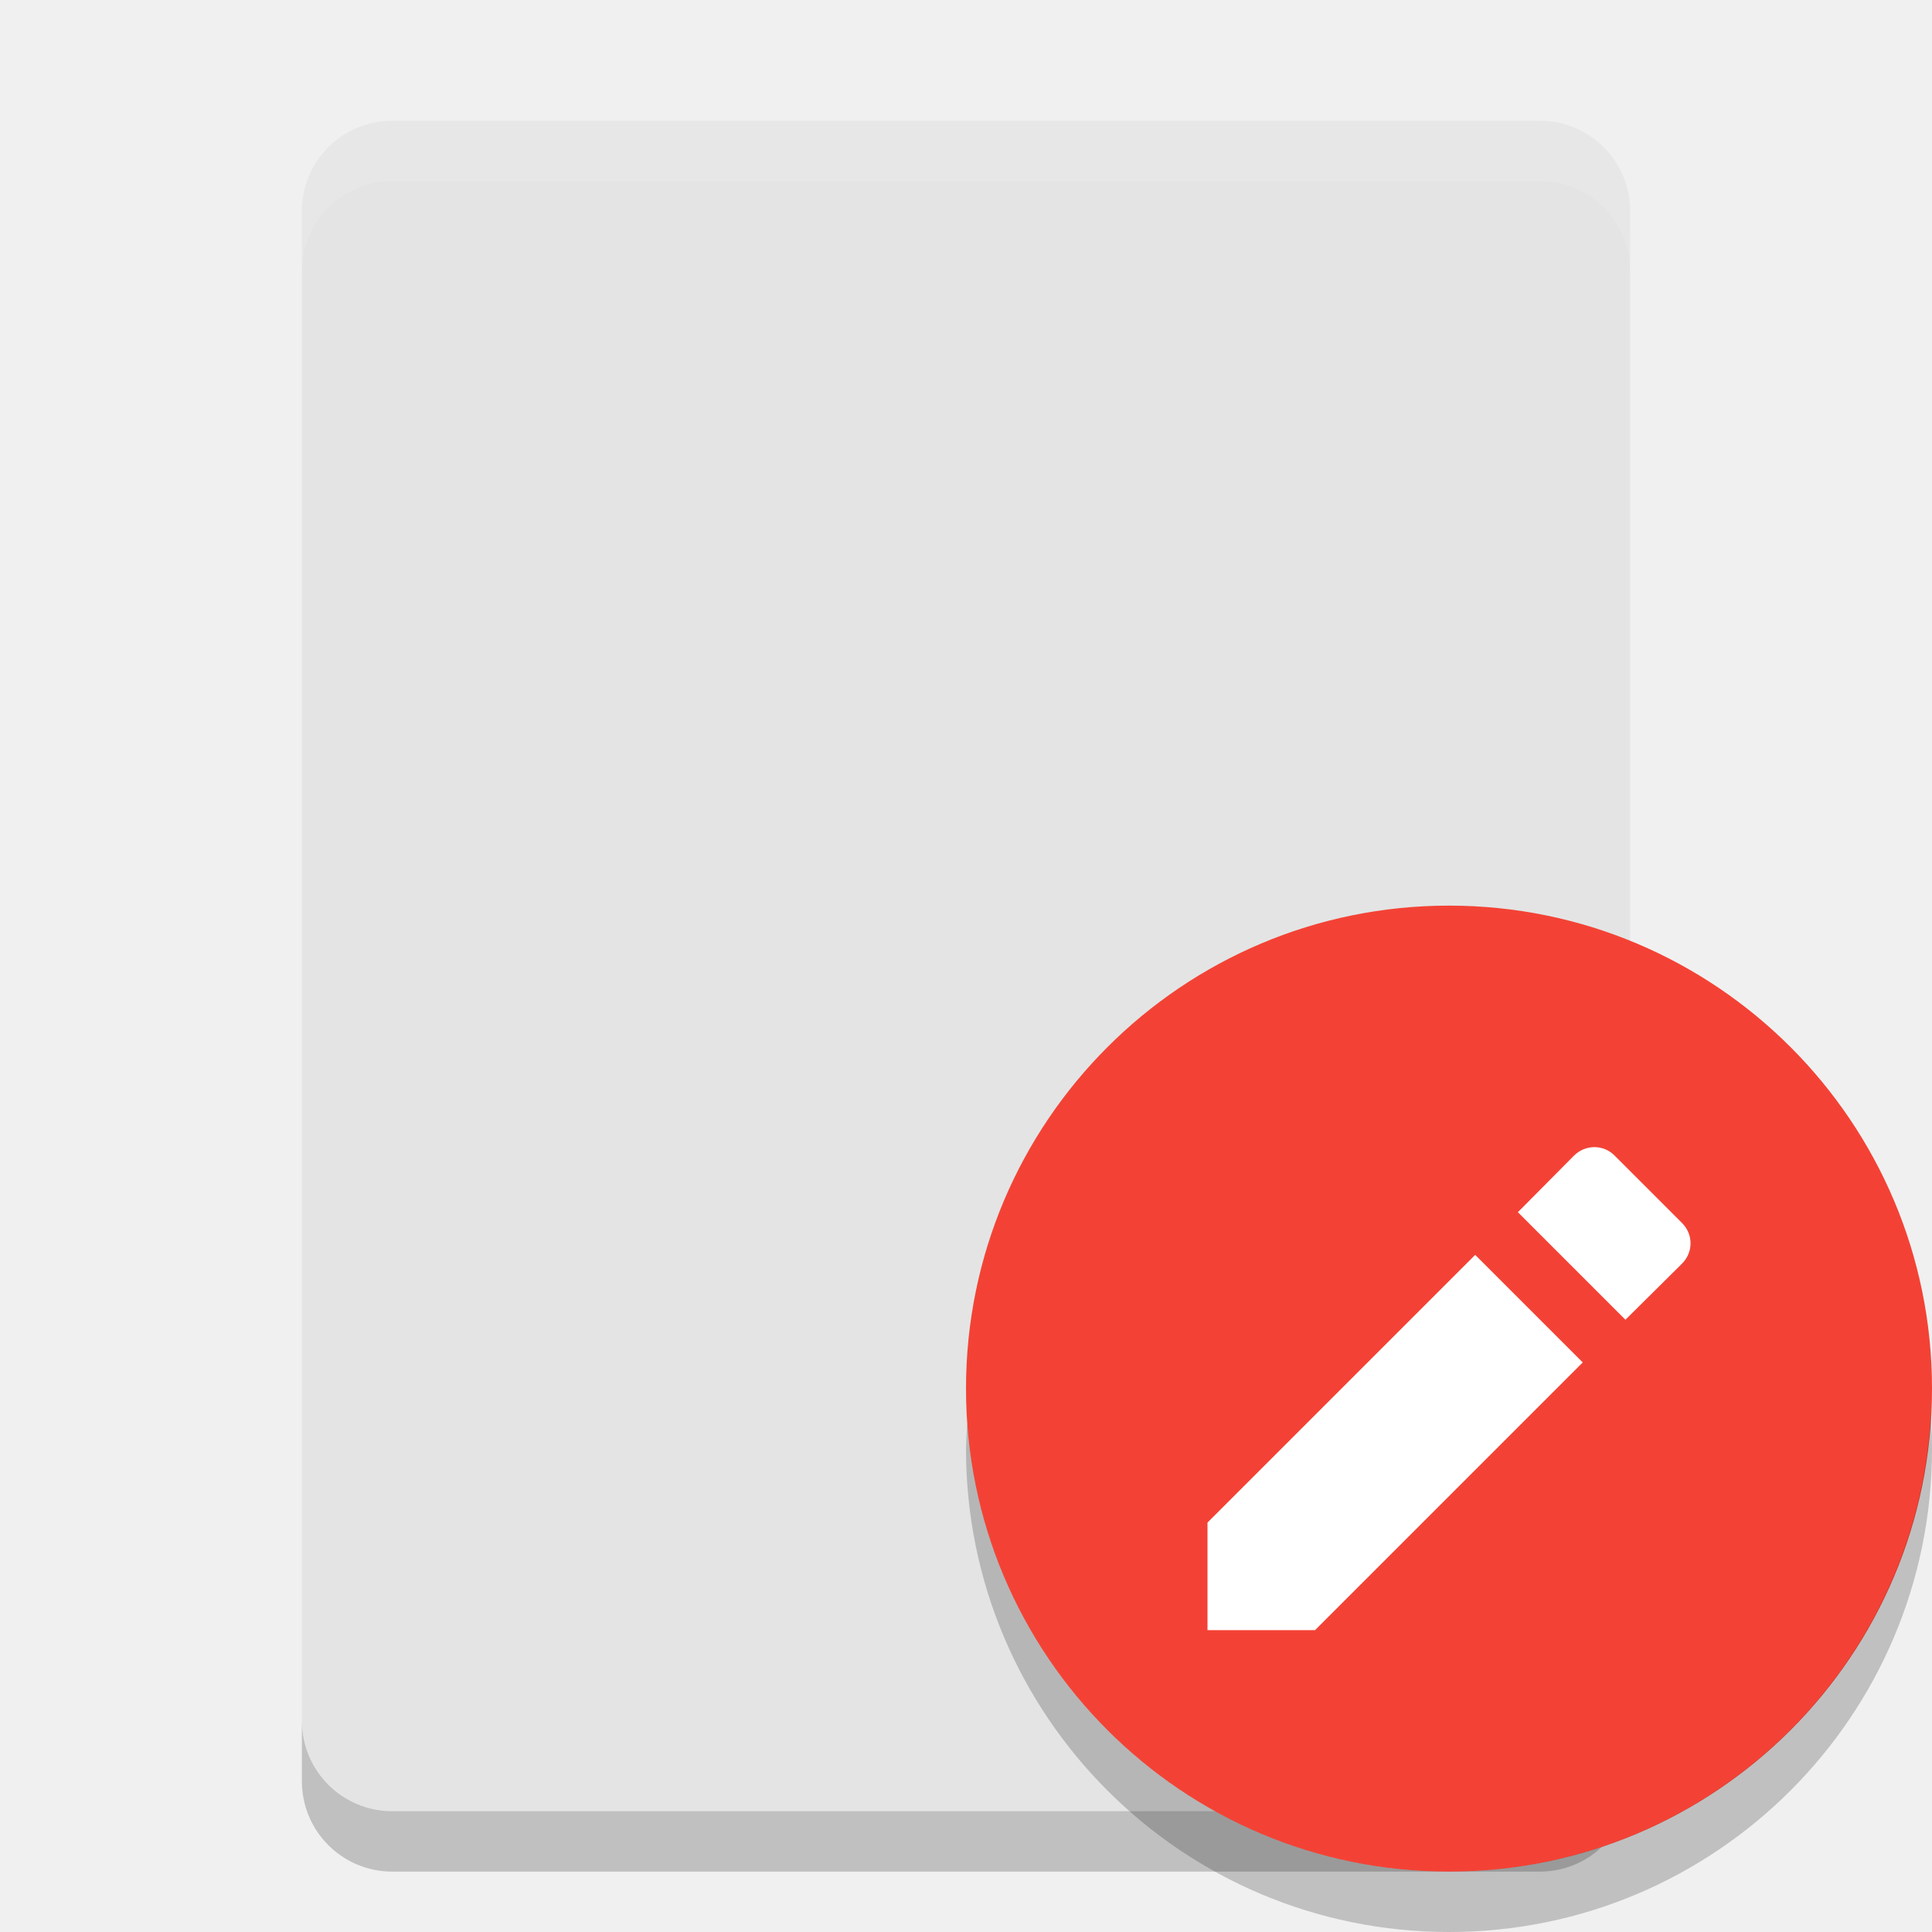
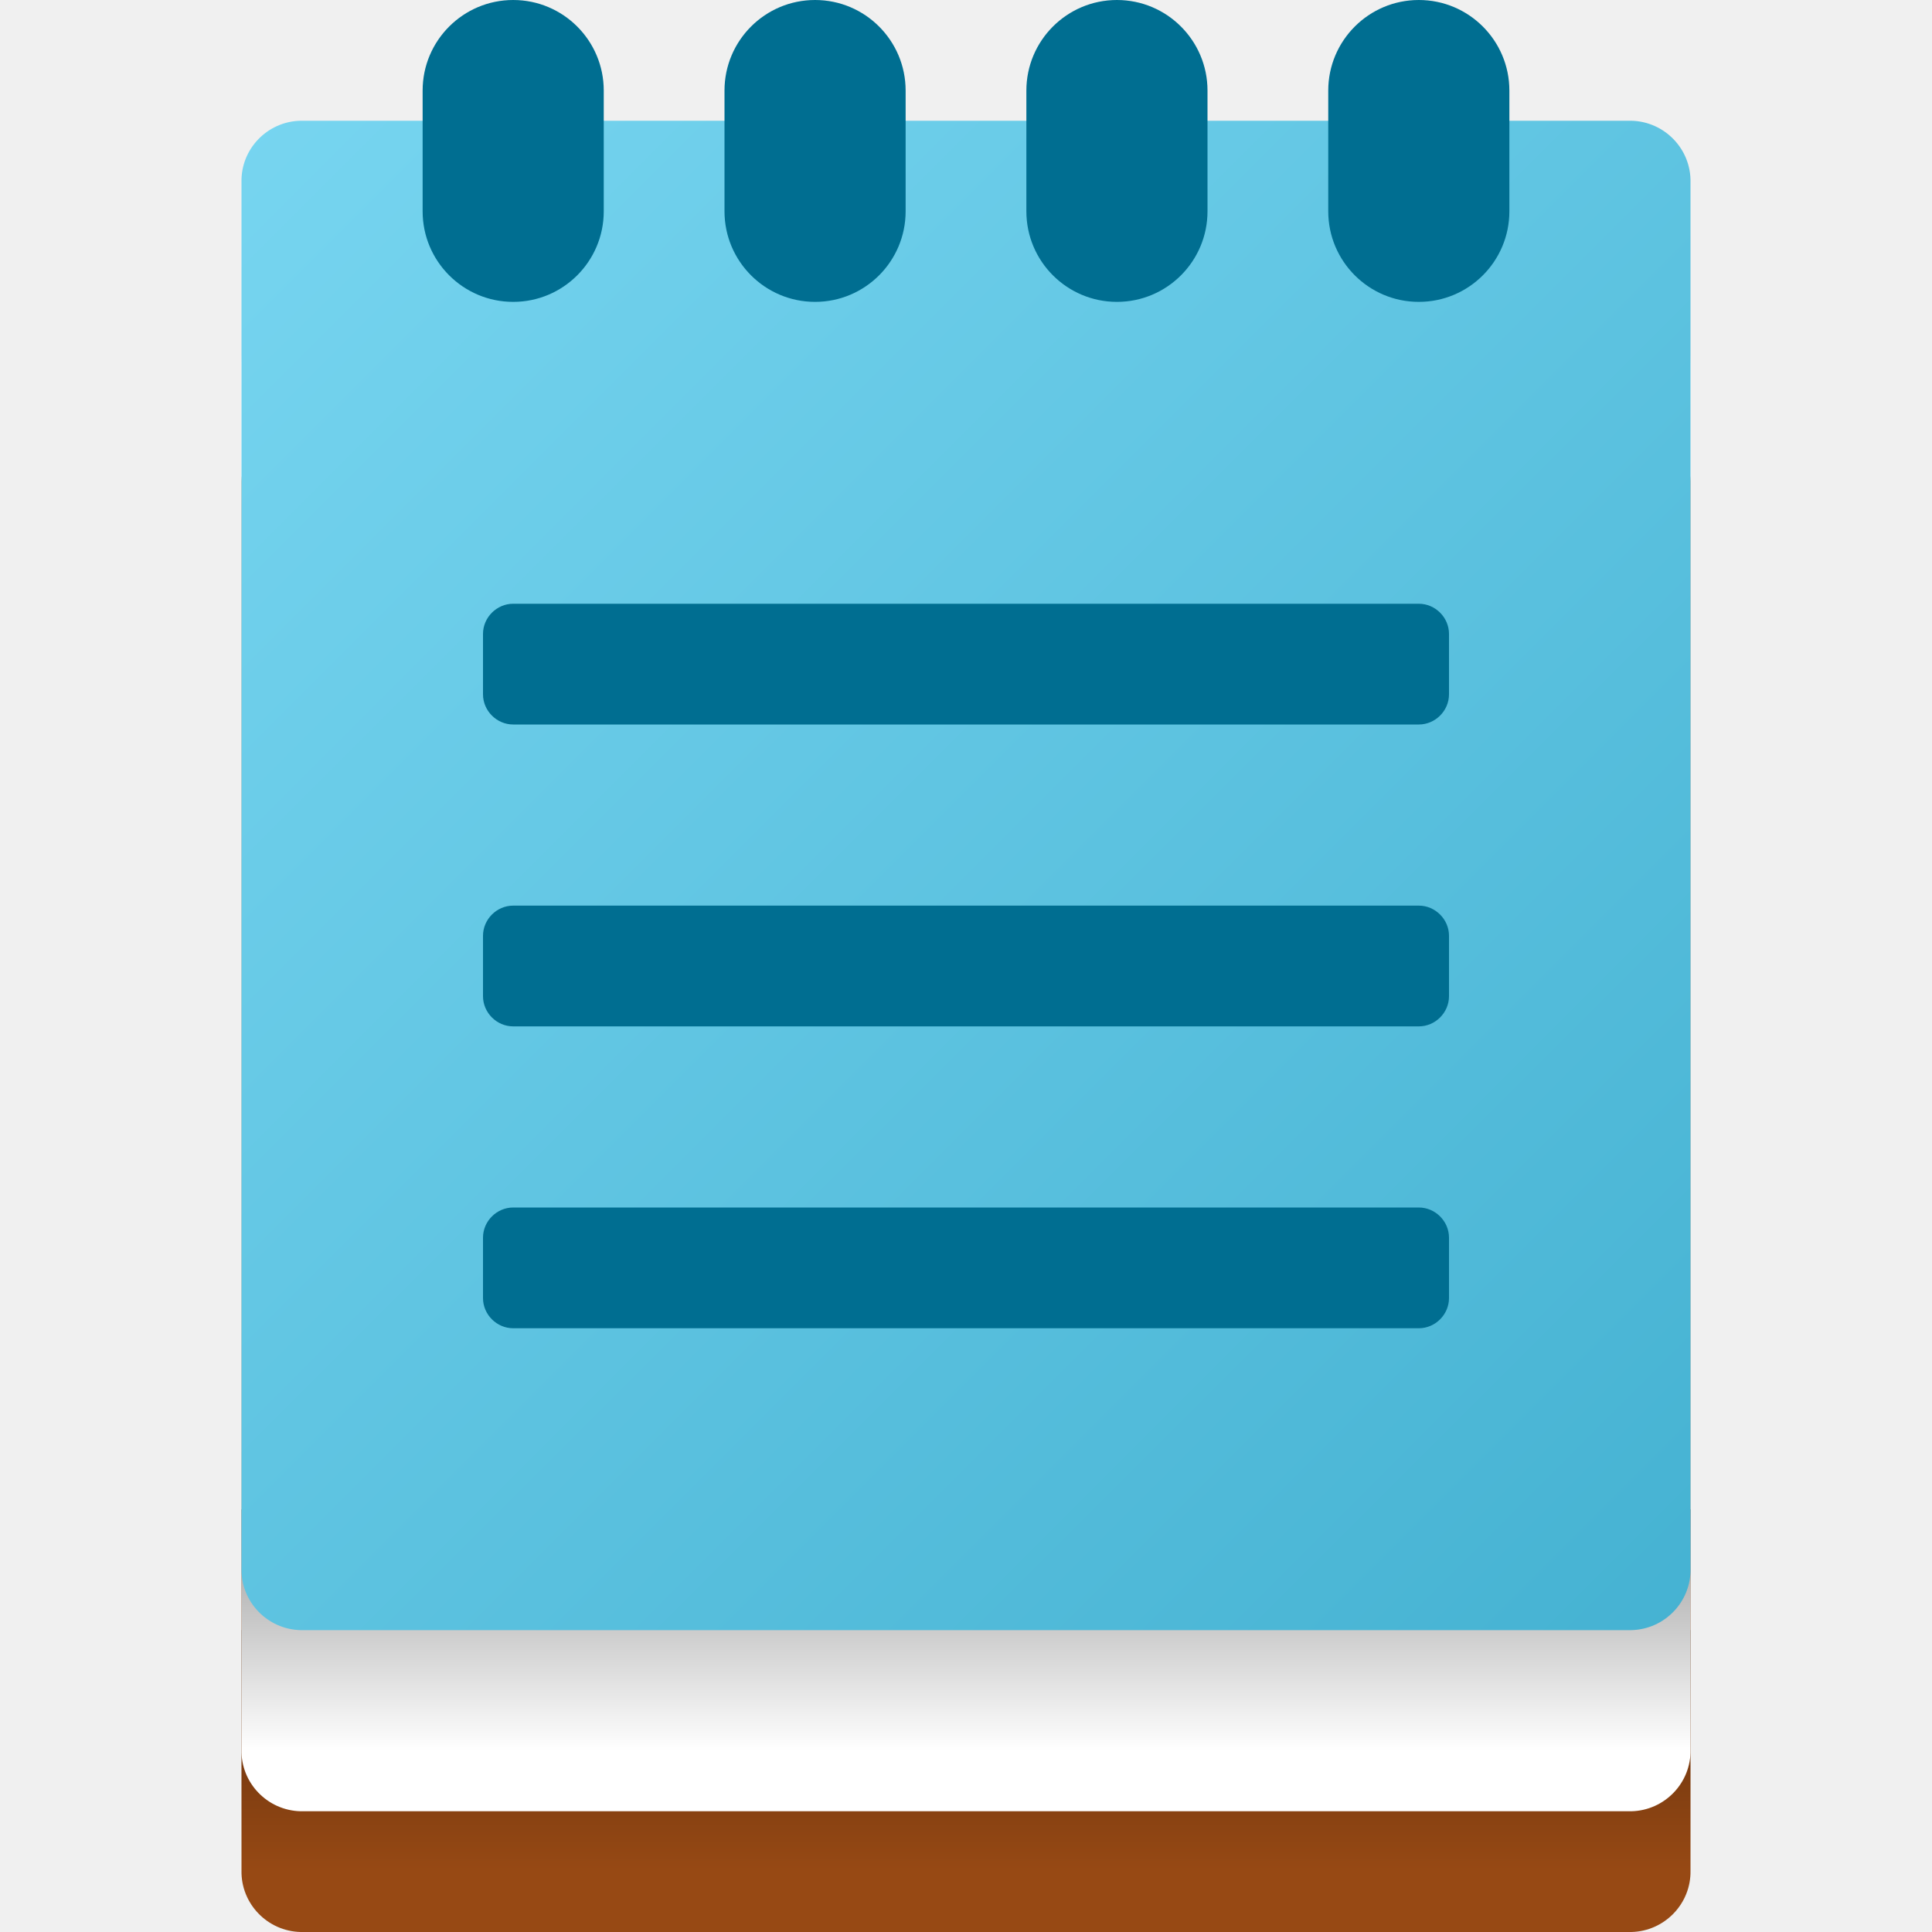
- <svg xmlns="http://www.w3.org/2000/svg" width="32" height="32" version="1">
-   <path fill="#e4e4e4" d="m27 28.5v-25c0-0.831-0.669-1.5-1.5-1.5h-19c-0.831 0-1.5 0.669-1.5 1.5v25c0 0.831 0.669 1.5 1.5 1.5h19c0.831 0 1.5-0.669 1.5-1.5z" />
-   <path fill="#fff" opacity=".1" d="m6.5 2c-0.831 0-1.5 0.669-1.5 1.5v1c0-0.831 0.669-1.5 1.5-1.5h19c0.831 0 1.5 0.669 1.5 1.5v-1c0-0.831-0.669-1.5-1.5-1.5z" />
-   <path opacity=".2" d="m5 28.5v1c0 0.831 0.669 1.5 1.5 1.5h19c0.831 0 1.5-0.669 1.5-1.5v-1c0 0.831-0.669 1.5-1.5 1.5h-19c-0.831 0-1.5-0.669-1.5-1.5z" />
-   <g transform="translate(3)">
-     <circle fill="#f34235" cx="21" cy="23" r="8" />
+ <svg xmlns="http://www.w3.org/2000/svg" width="32px" height="32px" viewBox="0 0 32 32" version="1.1">
+   <defs>
+     <linearGradient id="linear0" gradientUnits="userSpaceOnUse" x1="16" y1="27" x2="16" y2="31">
+       <stop offset="0" style="stop-color:rgb(0%,0%,0%);stop-opacity:0.4;" />
+       <stop offset="1" style="stop-color:rgb(0%,0%,0%);stop-opacity:0;" />
+     </linearGradient>
+     <linearGradient id="linear1" gradientUnits="userSpaceOnUse" x1="16" y1="25" x2="16" y2="29">
+       <stop offset="0" style="stop-color:rgb(0%,0%,0%);stop-opacity:0.4;" />
+       <stop offset="1" style="stop-color:rgb(0%,0%,0%);stop-opacity:0;" />
+     </linearGradient>
+     <linearGradient id="linear2" gradientUnits="userSpaceOnUse" x1="13.45" y1="103.538" x2="20.64" y2="96.348" gradientTransform="matrix(3.4079,0,0,-3.4079,-42.0877,355.0933)">
+       <stop offset="0" style="stop-color:rgb(46.667%,83.529%,94.118%);stop-opacity:1;" />
+       <stop offset="1" style="stop-color:rgb(27.059%,69.804%,82.353%);stop-opacity:1;" />
+     </linearGradient>
+   </defs>
+   <g id="surface1">
+     <path style=" stroke:none;fill-rule:nonzero;fill:rgb(59.216%,28.627%,7.843%);fill-opacity:1;" d="M 4.98 7 L 27.02 7 C 27.57 7.012 28.012 7.469 28 8.02 L 28 30.98 C 28.012 31.531 27.57 31.988 27.02 32 L 4.98 32 C 4.43 31.988 3.988 31.531 4 30.98 L 4 8.02 C 3.988 7.469 4.43 7.012 4.98 7 Z M 4.98 7 " />
+     <path style=" stroke:none;fill-rule:nonzero;fill:url(#linear0);" d="M 4 27 L 28 27 L 28 31 L 4 31 Z M 4 27 " />
+     <path style=" stroke:none;fill-rule:nonzero;fill:rgb(100%,100%,100%);fill-opacity:1;" d="M 4.98 5 L 27.02 5 C 27.57 5.012 28.012 5.469 28 6.02 L 28 28.98 C 28.012 29.531 27.57 29.988 27.02 30 L 4.98 30 C 4.43 29.988 3.988 29.531 4 28.98 L 4 6.02 C 3.988 5.469 4.43 5.012 4.98 5 Z M 4.98 5 " />
+     <path style=" stroke:none;fill-rule:nonzero;fill:url(#linear1);" d="M 4 25 L 28 25 L 28 29 L 4 29 Z M 4 25 " />
+     <path style=" stroke:none;fill-rule:nonzero;fill:url(#linear2);" d="M 4.977 2 L 27.02 2 C 27.57 2.012 28.012 2.469 28 3.02 L 28 25.98 C 28.012 26.531 27.57 26.988 27.02 27 L 4.98 27 C 4.43 26.988 3.988 26.531 4 25.98 L 4 3.016 C 3.988 2.469 4.426 2.012 4.977 2 Z M 4.977 2 " />
+     <path style=" stroke:none;fill-rule:nonzero;fill:rgb(0%,43.137%,56.863%);fill-opacity:1;" d="M 8.5 10 L 23.5 10 C 23.773 10 24 10.227 24 10.5 L 24 11.5 C 24 11.773 23.773 12 23.5 12 L 8.5 12 C 8.227 12 8 11.773 8 11.5 L 8 10.5 C 8 10.227 8.227 10 8.5 10 Z M 8.5 10 " />
+     <path style=" stroke:none;fill-rule:nonzero;fill:rgb(0%,43.137%,56.863%);fill-opacity:1;" d="M 8.5 15 L 23.5 15 C 23.773 15 24 15.227 24 15.5 L 24 16.5 C 24 16.773 23.773 17 23.5 17 L 8.5 17 C 8.227 17 8 16.773 8 16.5 L 8 15.5 C 8 15.227 8.227 15 8.5 15 Z M 8.5 15 " />
+     <path style=" stroke:none;fill-rule:nonzero;fill:rgb(0%,43.137%,56.863%);fill-opacity:1;" d="M 8.5 20 L 23.5 20 C 23.773 20 24 20.227 24 20.5 L 24 21.5 C 24 21.773 23.773 22 23.5 22 L 8.5 22 C 8.227 22 8 21.773 8 21.5 L 8 20.5 C 8 20.227 8.227 20 8.5 20 Z M 8.5 20 " />
+     <path style=" stroke:none;fill-rule:nonzero;fill:rgb(0%,43.137%,56.863%);fill-opacity:1;" d="M 8.5 0 C 9.328 0 10 0.672 10 1.5 L 10 3.5 C 10 4.328 9.328 5 8.5 5 C 7.672 5 7 4.328 7 3.5 L 7 1.5 C 7 0.672 7.672 0 8.5 0 Z M 8.5 0 " />
+     <path style=" stroke:none;fill-rule:nonzero;fill:rgb(0%,43.137%,56.863%);fill-opacity:1;" d="M 13.5 0 C 14.328 0 15 0.672 15 1.5 L 15 3.5 C 15 4.328 14.328 5 13.5 5 C 12.672 5 12 4.328 12 3.5 L 12 1.5 C 12 0.672 12.672 0 13.5 0 Z M 13.5 0 " />
+     <path style=" stroke:none;fill-rule:nonzero;fill:rgb(0%,43.137%,56.863%);fill-opacity:1;" d="M 18.5 0 C 19.328 0 20 0.672 20 1.5 L 20 3.5 C 20 4.328 19.328 5 18.5 5 C 17.672 5 17 4.328 17 3.5 L 17 1.5 C 17 0.672 17.672 0 18.5 0 Z M 18.5 0 " />
+     <path style=" stroke:none;fill-rule:nonzero;fill:rgb(0%,43.137%,56.863%);fill-opacity:1;" d="M 23.5 0 C 24.328 0 25 0.672 25 1.5 L 25 3.5 C 25 4.328 24.328 5 23.5 5 C 22.672 5 22 4.328 22 3.5 L 22 1.5 C 22 0.672 22.672 0 23.5 0 Z M 23.5 0 " />
  </g>
-   <path style="fill:#ffffff" d="M 26.408 19 C 26.287 19 26.165 19.046 26.07 19.141 L 25.141 20.078 L 26.922 21.859 L 27.859 20.93 C 28.048 20.741 28.048 20.444 27.859 20.256 L 26.744 19.141 C 26.65 19.046 26.53 19 26.408 19 z M 24.434 20.785 L 20 25.219 L 20 27 L 21.781 27 L 26.215 22.566 L 24.434 20.785 z" />
-   <path fill-rule="evenodd" opacity=".2" d="m31.979 23.424a8 8 0 0 1 -7.979 7.576 8 8 0 0 1 -7.979 -7.424 8 8 0 0 0 -0.021 0.424 8 8 0 0 0 8 8 8 8 0 0 0 8 -8 8 8 0 0 0 -0.021 -0.576z" />
</svg>
